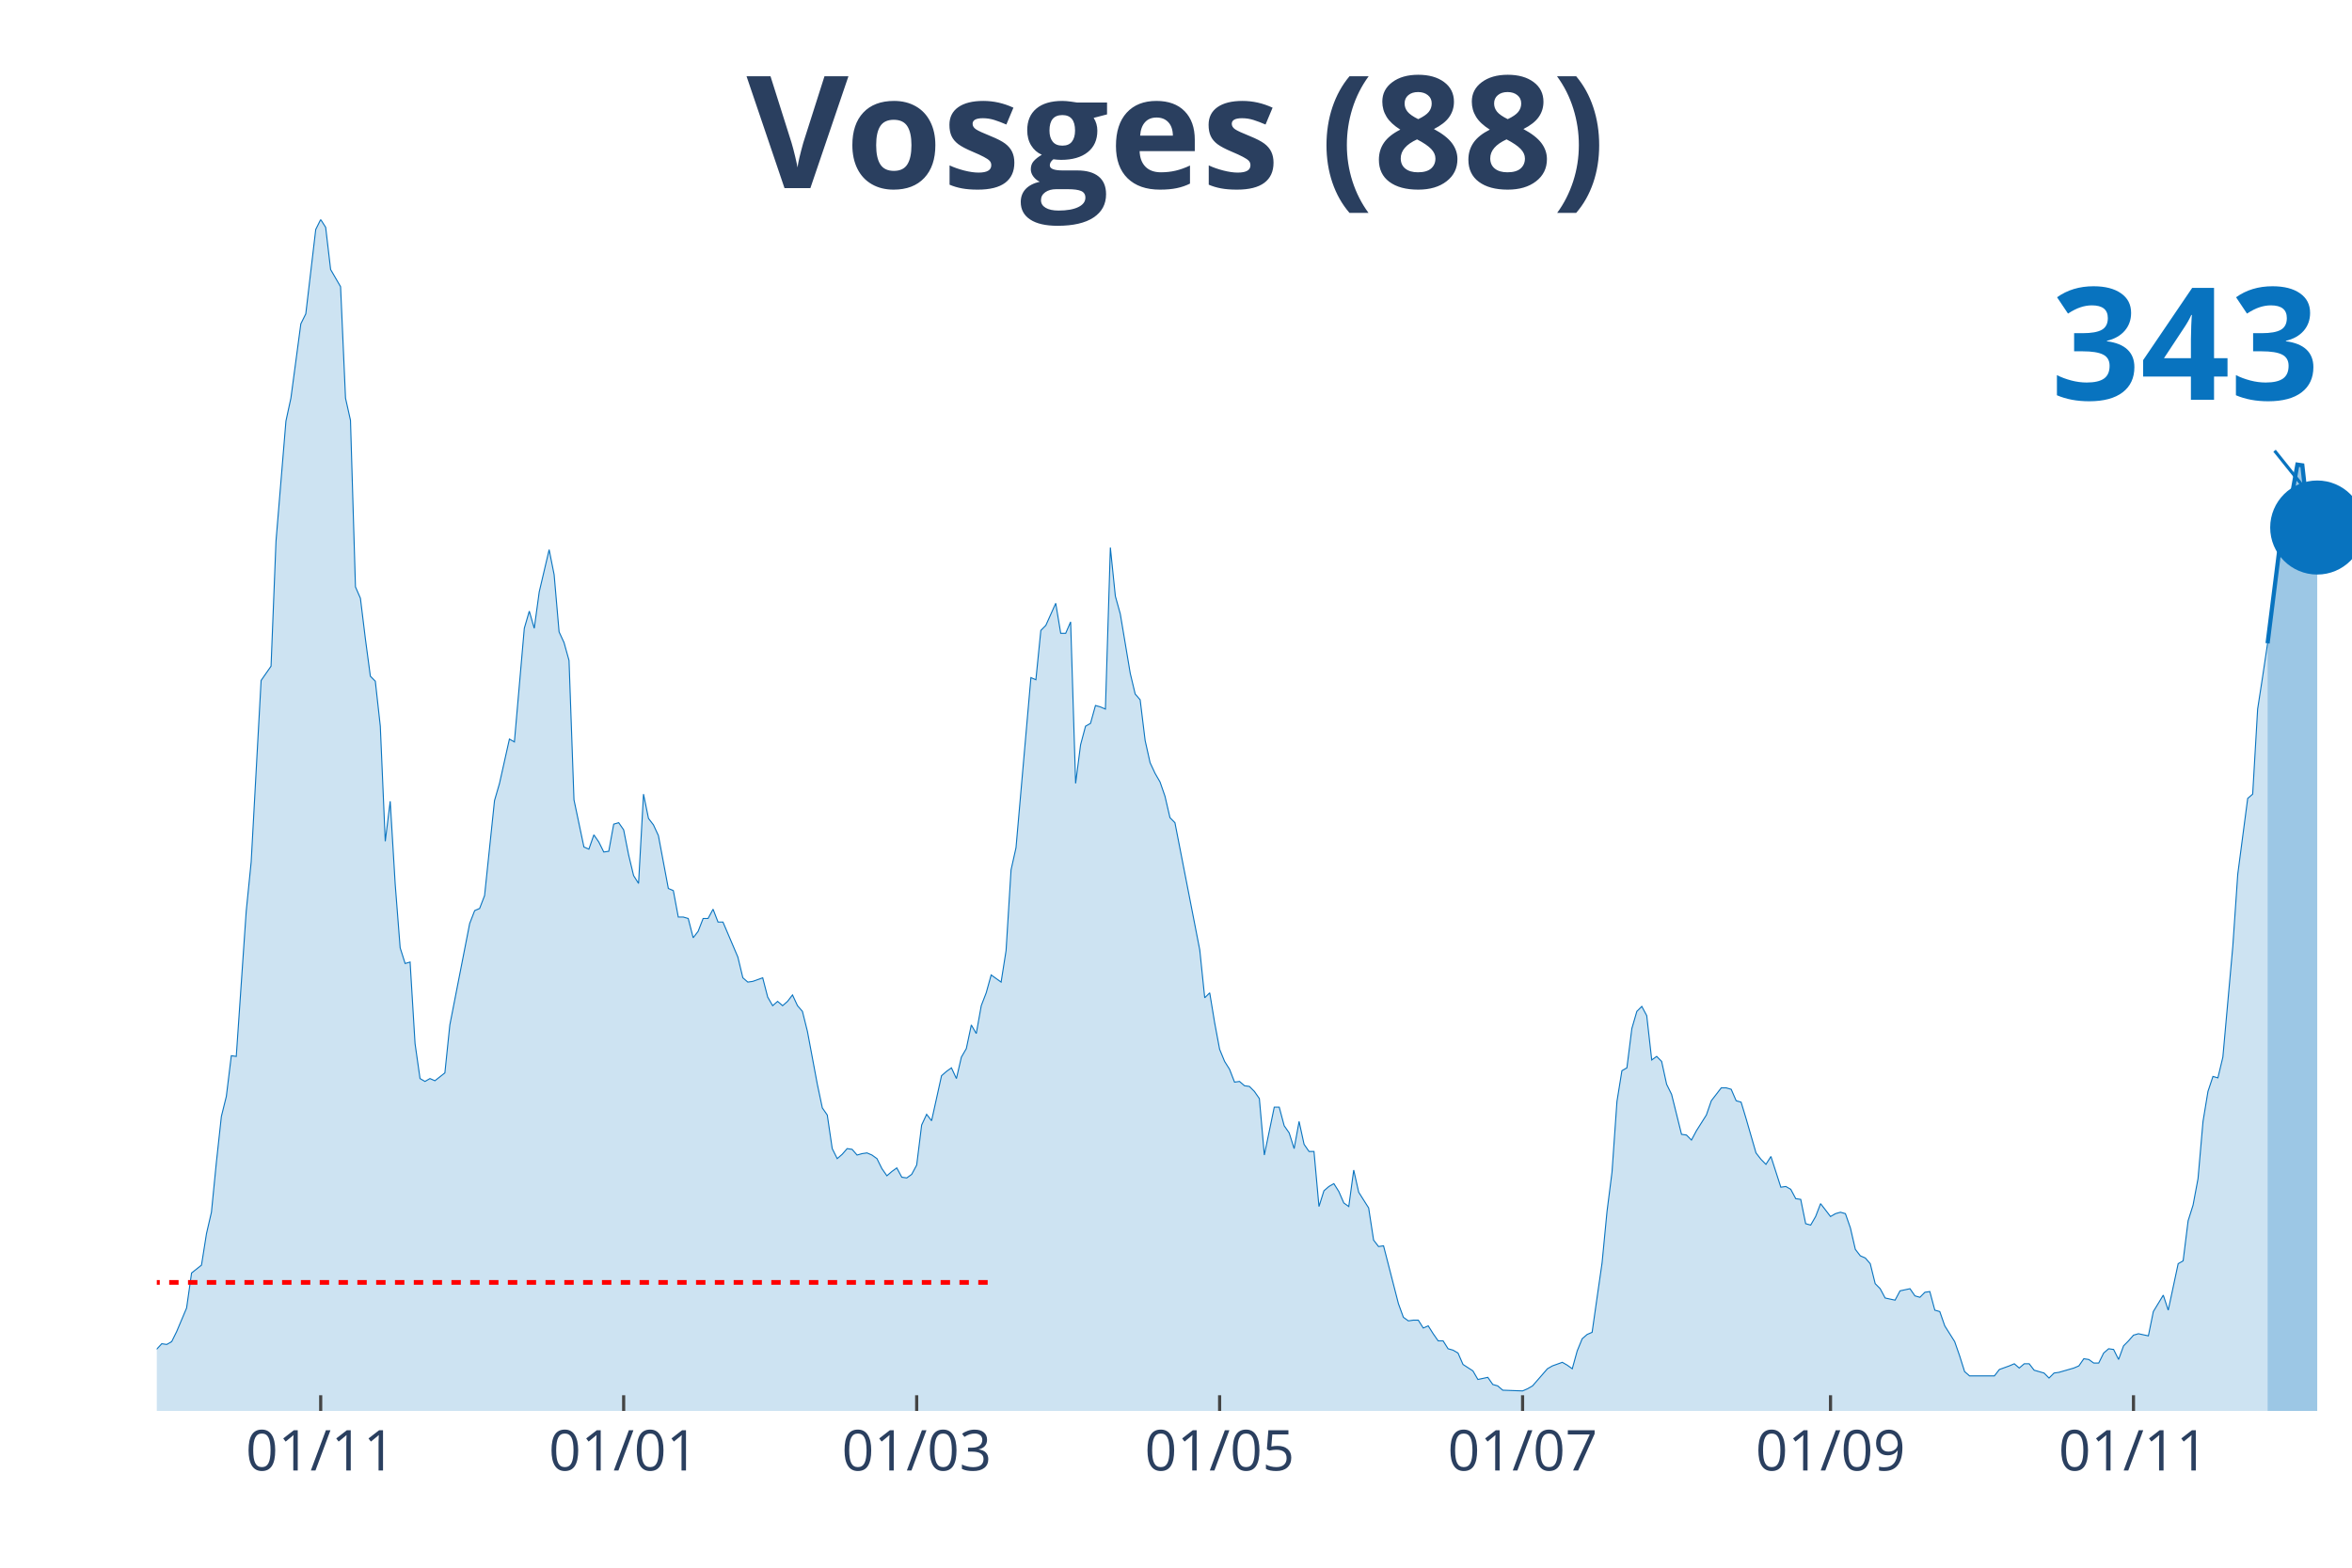
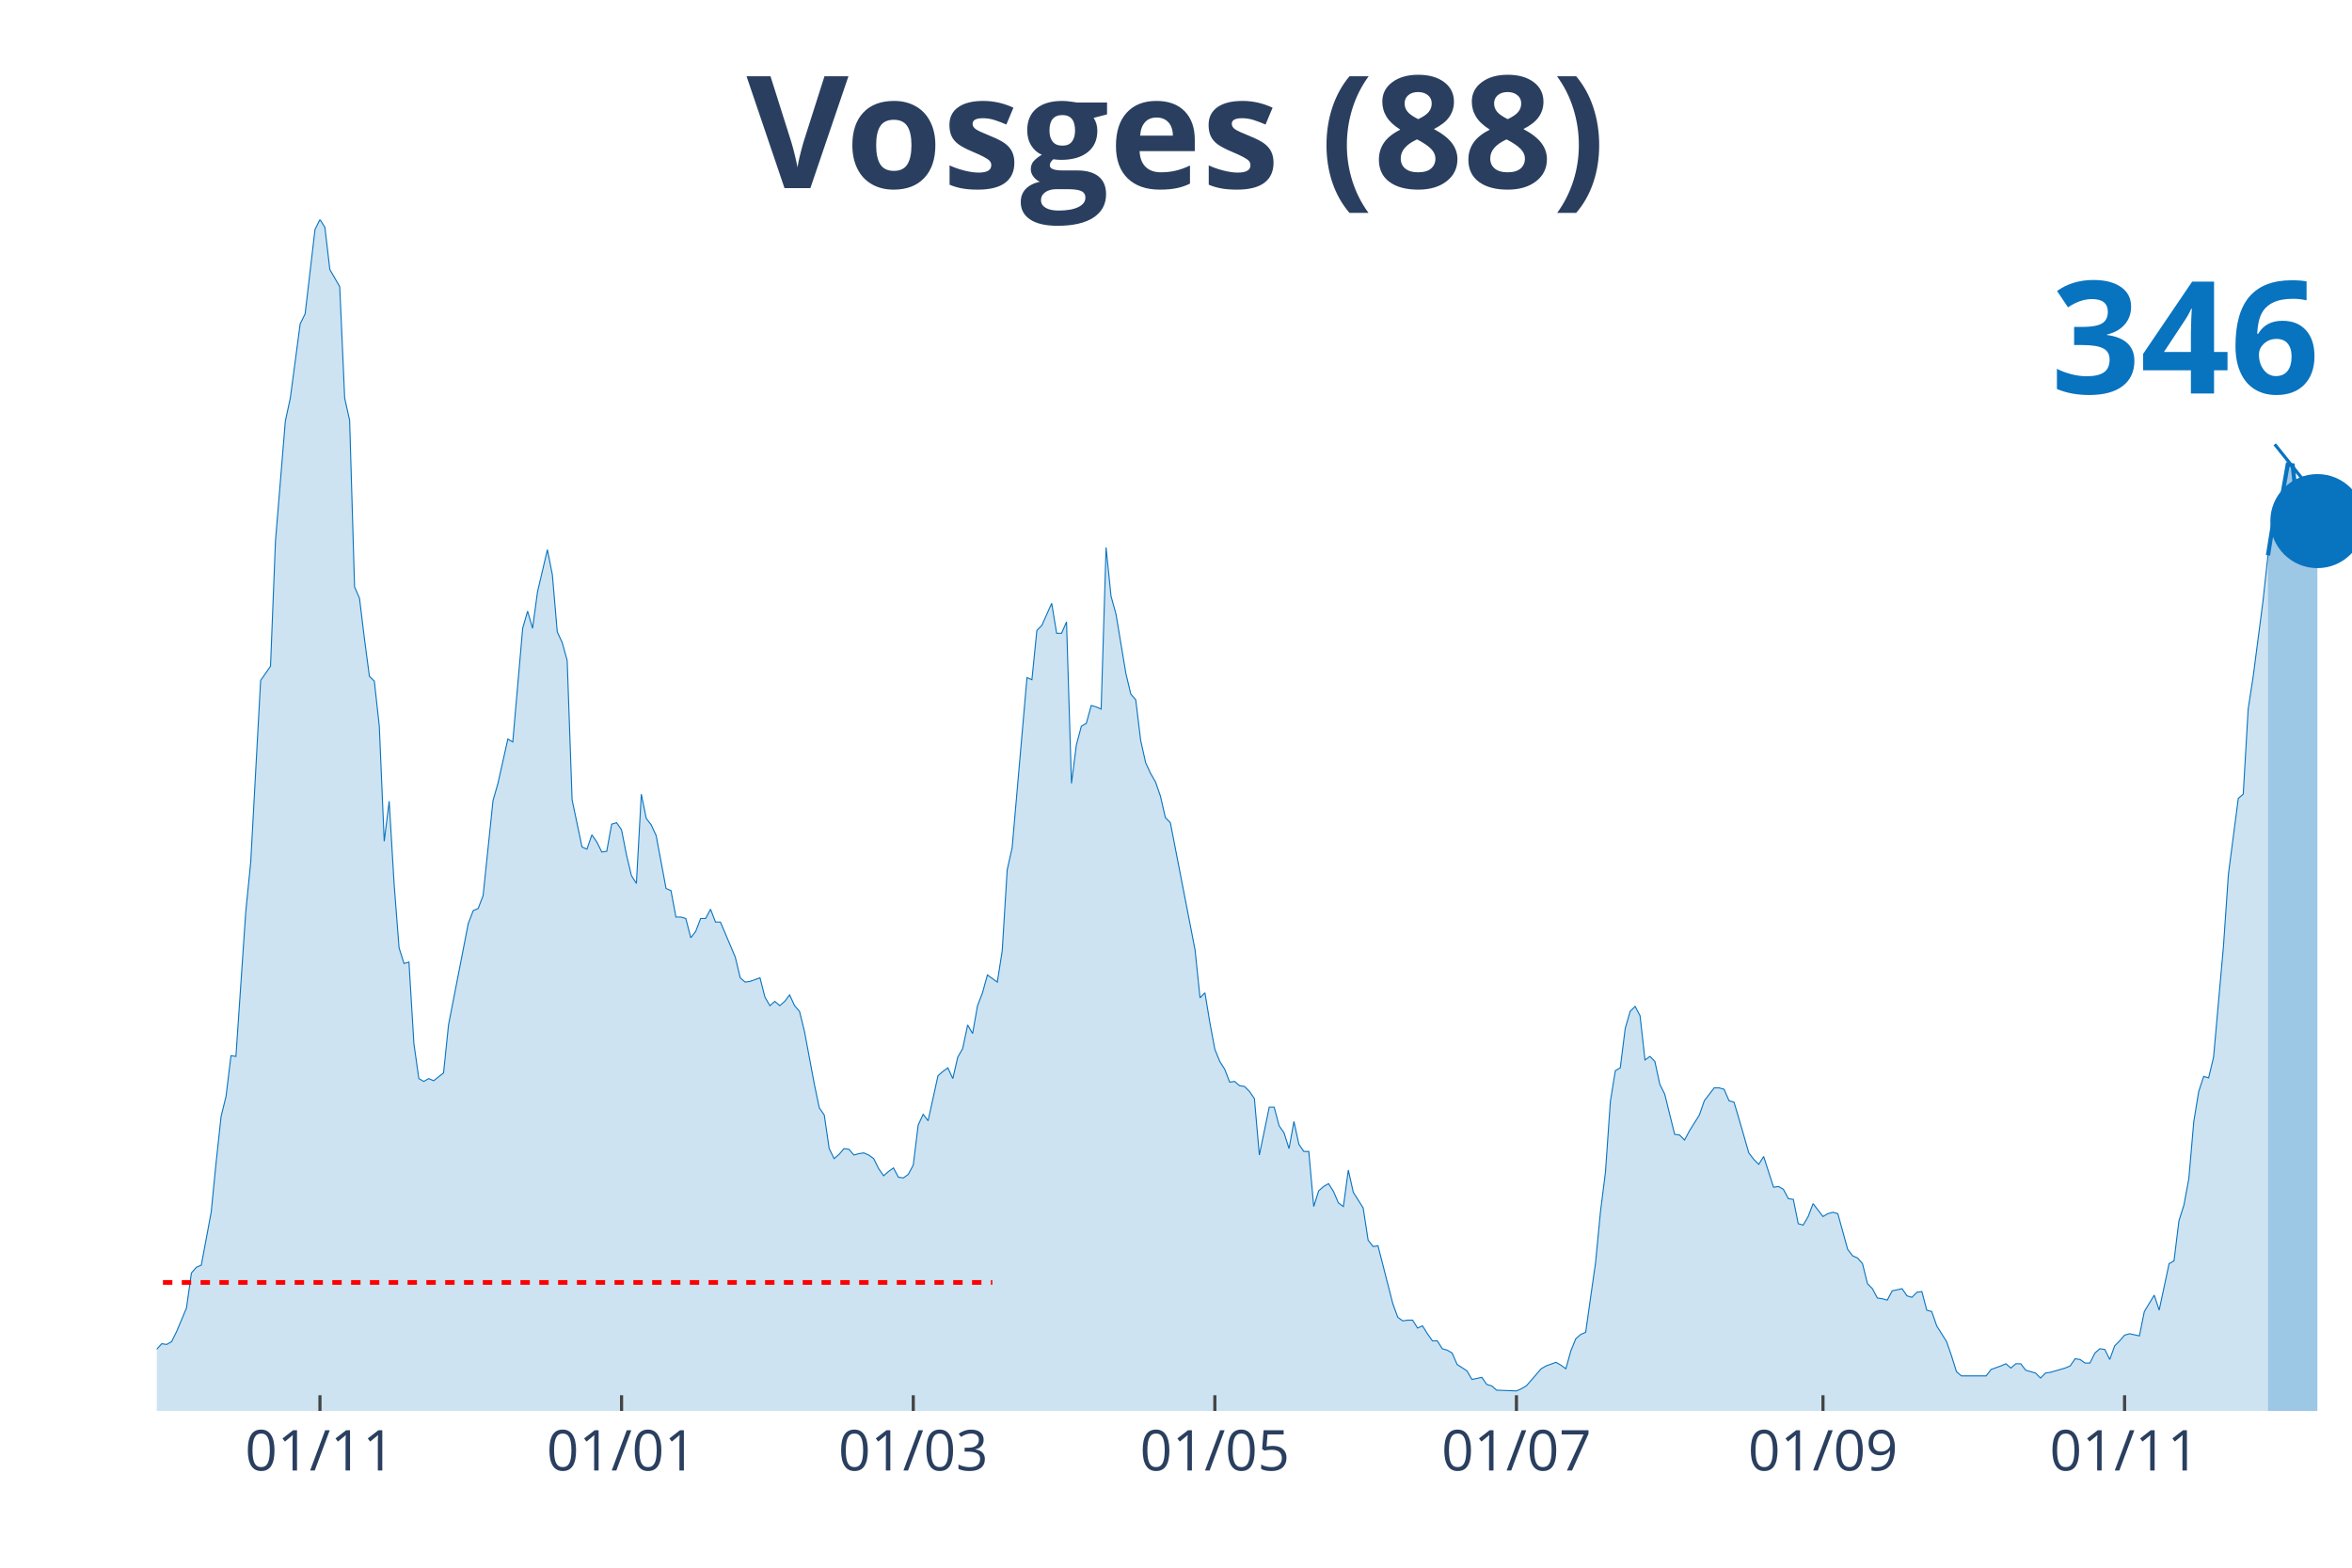
<svg xmlns="http://www.w3.org/2000/svg" class="main-svg" width="1125" height="750" style="" viewBox="0 0 750 500">
  <rect x="0" y="0" width="750" height="500" style="fill: rgb(0, 0, 0); fill-opacity: 0;" />
-   <defs id="defs-db917a">
+   <defs id="defs-76c6f5">
    <g class="clips">
-       <clipPath id="clipdb917axyplot" class="plotclip">
+       <clipPath id="clip76c6f5xyplot" class="plotclip">
        <rect width="700" height="380" />
      </clipPath>
-       <clipPath class="axesclip" id="clipdb917ax">
+       <clipPath class="axesclip" id="clip76c6f5x">
        <rect x="50" y="0" width="700" height="500" />
      </clipPath>
-       <clipPath class="axesclip" id="clipdb917ay">
+       <clipPath class="axesclip" id="clip76c6f5y">
        <rect x="0" y="70" width="750" height="380" />
      </clipPath>
-       <clipPath class="axesclip" id="clipdb917axy">
+       <clipPath class="axesclip" id="clip76c6f5xy">
        <rect x="50" y="70" width="700" height="380" />
      </clipPath>
    </g>
    <g class="gradients" />
  </defs>
  <g class="bglayer">
    <rect class="bg" x="50" y="70" width="700" height="380" style="fill: rgb(0, 0, 0); fill-opacity: 0; stroke-width: 0;" />
  </g>
  <g class="layer-below">
    <g class="imagelayer" />
    <g class="shapelayer" />
  </g>
  <g class="cartesianlayer">
    <g class="subplot xy">
      <g class="layer-subplot">
        <g class="shapelayer" />
        <g class="imagelayer" />
      </g>
      <g class="gridlayer">
        <g class="x">
-           <path class="xgrid crisp" transform="translate(102.26,0)" d="M0,70v380" style="stroke: rgb(255, 255, 255); stroke-opacity: 1; stroke-width: 1px;" />
-           <path class="xgrid crisp" transform="translate(198.87,0)" d="M0,70v380" style="stroke: rgb(255, 255, 255); stroke-opacity: 1; stroke-width: 1px;" />
-           <path class="xgrid crisp" transform="translate(292.31,0)" d="M0,70v380" style="stroke: rgb(255, 255, 255); stroke-opacity: 1; stroke-width: 1px;" />
-           <path class="xgrid crisp" transform="translate(388.91,0)" d="M0,70v380" style="stroke: rgb(255, 255, 255); stroke-opacity: 1; stroke-width: 1px;" />
-           <path class="xgrid crisp" transform="translate(485.52,0)" d="M0,70v380" style="stroke: rgb(255, 255, 255); stroke-opacity: 1; stroke-width: 1px;" />
-           <path class="xgrid crisp" transform="translate(583.71,0)" d="M0,70v380" style="stroke: rgb(255, 255, 255); stroke-opacity: 1; stroke-width: 1px;" />
-           <path class="xgrid crisp" transform="translate(680.32,0)" d="M0,70v380" style="stroke: rgb(255, 255, 255); stroke-opacity: 1; stroke-width: 1px;" />
+           <path class="xgrid crisp" transform="translate(102.03,0)" d="M0,70v380" style="stroke: rgb(255, 255, 255); stroke-opacity: 1; stroke-width: 1px;" />
+           <path class="xgrid crisp" transform="translate(198.2,0)" d="M0,70v380" style="stroke: rgb(255, 255, 255); stroke-opacity: 1; stroke-width: 1px;" />
+           <path class="xgrid crisp" transform="translate(291.22,0)" d="M0,70v380" style="stroke: rgb(255, 255, 255); stroke-opacity: 1; stroke-width: 1px;" />
+           <path class="xgrid crisp" transform="translate(387.39,0)" d="M0,70v380" style="stroke: rgb(255, 255, 255); stroke-opacity: 1; stroke-width: 1px;" />
+           <path class="xgrid crisp" transform="translate(483.56,0)" d="M0,70v380" style="stroke: rgb(255, 255, 255); stroke-opacity: 1; stroke-width: 1px;" />
+           <path class="xgrid crisp" transform="translate(581.31,0)" d="M0,70v380" style="stroke: rgb(255, 255, 255); stroke-opacity: 1; stroke-width: 1px;" />
+           <path class="xgrid crisp" transform="translate(677.48,0)" d="M0,70v380" style="stroke: rgb(255, 255, 255); stroke-opacity: 1; stroke-width: 1px;" />
        </g>
        <g class="y" />
      </g>
      <g class="zerolinelayer" />
      <path class="xlines-below" />
      <path class="ylines-below" />
      <g class="overlines-below" />
      <g class="xaxislayer-below" />
      <g class="yaxislayer-below" />
      <g class="overaxes-below" />
-       <g class="plot" transform="translate(50, 70)" clip-path="url('#clipdb917axyplot')">
+       <g class="plot" transform="translate(50, 70)" clip-path="url('#clip76c6f5xyplot')">
        <g class="scatterlayer mlayer">
-           <g class="trace scatter traceae5e8b" style="stroke-miterlimit: 2;">
+           <g class="trace scatter traceb7c769" style="stroke-miterlimit: 2;">
            <g class="fills">
              <g>
-                 <path class="js-fill" d="M673.08,380L-215.38,380L-215.38,373.85L-209.05,373.85L-207.47,373.85L-178.96,376.81L-177.38,376.12L-150.45,378.18L-148.87,377.26L-129.86,375.9L-128.28,372.93L-126.7,373.62L-125.11,370.65L-121.95,364.5L-120.36,362.9L-114.03,363.82L-112.44,369.29L-107.69,369.97L-106.11,371.57L-87.1,377.04L-85.52,377.04L-77.6,369.06L-76.02,369.29L-74.43,369.29L-72.85,371.34L-71.27,372.25L-69.68,371.34L-68.1,372.71L-66.52,371.11L-52.26,366.78L-50.68,364.04L-38.01,367.69L-36.43,367.01L-31.67,364.96L-30.09,364.96L-26.92,360.62L-25.34,360.85L-23.76,363.13L-22.17,363.59L-15.84,365.18L-14.25,364.27L-12.67,363.59L-11.09,364.04L-6.33,365.41L-4.75,364.27L-3.17,364.73L-1.58,361.99L1.58,358.57L3.17,358.8L4.75,357.89L6.33,354.7L9.5,347.17L11.09,336L14.25,333.5L15.84,323.47L17.42,316.63L19,300.67L20.59,286.08L22.17,279.7L23.76,266.71L25.34,266.93L28.51,220.66L30.09,204.93L33.26,147.03L34.84,144.75L36.43,142.47L38.01,102.58L41.18,64.28L42.76,56.99L45.93,33.28L47.51,30.09L50.68,3.19L52.26,0L53.85,2.51L55.43,15.96L58.6,21.43L60.18,56.99L61.76,64.06L63.35,117.17L64.93,120.82L66.52,133.81L68.1,145.66L69.68,147.26L71.27,161.62L72.85,198.32L74.43,185.55L76.02,212L77.6,232.29L79.19,237.3L80.77,236.84L82.35,262.83L83.94,274L85.52,274.91L87.1,274L88.69,274.69L91.86,272.18L93.44,256.9L99.77,224.54L101.36,220.43L102.94,219.75L104.52,215.64L107.69,185.33L109.28,179.86L112.44,165.72L114.03,166.63L117.19,130.39L118.78,124.92L120.36,130.39L121.95,118.76L125.11,105.31L126.7,113.29L128.28,131.53L129.86,134.95L131.45,140.65L133.03,185.1L136.2,200.14L137.78,200.83L139.37,196.27L140.95,198.55L142.53,201.74L144.12,201.51L145.7,192.85L147.29,192.39L148.87,194.67L150.45,202.65L152.04,209.26L153.62,211.77L155.2,183.28L156.79,191.03L158.37,193.08L159.95,196.5L163.12,213.37L164.71,214.05L166.29,222.48L167.87,222.48L169.46,222.94L171.04,229.09L172.62,227.04L174.21,222.94L175.79,222.94L177.38,219.98L178.96,224.08L180.54,224.08L185.29,235.25L186.88,241.86L188.46,243.23L190.05,243L193.21,241.86L194.8,248.01L196.38,250.75L197.96,249.38L199.55,250.75L201.13,249.38L202.71,247.33L204.3,250.75L205.88,252.57L207.47,258.96L210.63,275.82L212.22,283.35L213.8,285.63L215.38,296.34L216.97,299.53L218.55,298.16L220.14,296.34L221.72,296.57L223.3,298.39L224.89,297.94L226.47,297.71L228.05,298.39L229.64,299.53L231.22,302.72L232.81,305L234.39,303.64L235.97,302.5L237.56,305.46L239.14,305.69L240.72,304.55L242.31,301.58L243.89,288.82L245.48,285.4L247.06,287.45L250.23,273.09L251.81,271.72L253.39,270.58L254.98,274L256.56,267.16L258.14,264.43L259.73,256.9L261.31,259.64L262.9,250.75L264.48,246.65L266.06,240.95L267.65,242.09L269.23,243.23L270.81,233.2L272.4,207.44L273.98,200.37L278.73,146.12L280.32,146.8L281.9,131.07L283.48,129.48L286.65,122.41L288.24,131.99L289.82,131.99L291.4,128.34L292.99,179.86L294.57,167.55L296.15,161.62L297.74,160.71L299.32,155.01L300.9,155.46L302.49,156.15L304.07,104.63L305.66,120.13L307.24,125.83L310.41,144.75L311.99,151.36L313.57,153.19L315.16,166.18L316.74,173.25L318.33,176.66L319.91,179.4L321.49,183.96L323.08,190.8L324.66,192.39L332.58,232.97L334.16,248.24L335.75,246.65L337.33,256.22L338.91,264.66L340.5,268.53L342.08,271.04L343.67,275.14L345.25,274.91L346.83,276.28L348.42,276.51L350,278.1L351.58,280.38L353.17,298.39L356.33,283.12L357.92,283.12L359.5,289.05L361.09,291.33L362.67,296.34L364.25,287.68L365.84,294.97L367.42,297.25L369,297.25L370.59,314.81L372.17,309.79L373.76,308.42L375.34,307.51L376.92,310.02L378.51,313.67L380.09,314.81L381.67,303.18L383.26,310.25L386.43,315.26L388.01,325.52L389.59,327.57L391.18,327.34L395.93,345.81L397.51,350.14L399.1,351.28L400.68,351.05L402.26,351.05L403.85,353.56L405.43,352.87L407.01,355.38L408.6,357.66L410.18,357.66L411.76,360.17L413.35,360.62L414.93,361.54L416.52,365.18L419.68,367.23L421.27,369.97L424.43,369.29L426.02,371.57L427.6,372.02L429.19,373.39L435.52,373.62L437.1,372.93L438.69,372.02L440.27,370.2L443.44,366.55L445.02,365.64L448.19,364.5L449.77,365.41L451.36,366.55L452.94,360.85L454.52,356.98L456.11,355.61L457.69,354.93L459.28,343.76L460.86,332.81L462.44,316.4L464.03,303.86L465.61,281.3L467.19,271.49L468.78,270.58L470.36,258.04L471.95,252.57L473.53,250.98L475.11,253.94L476.7,268.07L478.28,266.93L479.86,268.53L481.45,275.82L483.03,279.02L484.62,285.4L486.2,291.78L487.78,292.01L489.37,293.61L490.95,290.64L494.12,285.63L495.7,281.07L498.87,276.96L500.45,276.96L502.04,277.42L503.62,281.07L505.2,281.52L506.79,286.77L509.95,297.71L511.54,299.76L513.12,301.36L514.71,298.85L517.87,308.65L519.46,308.42L521.04,309.33L522.62,312.3L524.21,312.53L525.79,320.28L527.38,320.73L528.96,318L530.54,313.89L532.13,315.94L533.71,318L535.29,317.08L536.88,316.63L538.46,317.08L540.05,321.64L541.63,328.48L543.21,330.53L544.8,331.22L546.38,333.04L547.96,339.42L549.55,341.02L551.13,343.98L554.3,344.67L555.88,341.7L559.05,341.02L560.63,343.3L562.22,343.76L563.8,342.16L565.38,341.93L566.97,347.86L568.55,348.31L570.14,352.87L573.3,357.89L574.89,362.45L576.47,367.46L578.05,368.83L585.97,368.83L587.56,366.78L590.72,365.64L592.31,364.96L593.89,366.32L595.48,364.96L597.06,364.96L598.64,367.01L601.81,367.92L603.39,369.51L604.98,367.92L606.56,367.69L611.31,366.32L612.9,365.64L614.48,363.36L616.06,363.59L617.65,364.73L619.23,364.73L620.81,361.54L622.4,360.17L623.98,360.4L625.57,363.59L627.15,359.26L628.73,357.66L630.32,355.84L631.9,355.38L635.07,356.06L636.65,348.31L639.82,343.07L641.4,347.86L644.57,333.04L646.15,332.13L647.74,319.36L649.32,314.35L650.9,305.91L652.49,287.68L654.07,278.1L655.66,273.32L657.24,273.77L658.82,267.16L661.99,231.83L663.57,208.81L666.74,184.64L668.33,183.28L669.91,156.15L671.49,145.89L673.08,135.18" style="fill: rgb(8, 115, 191); fill-opacity: 0.2; stroke-width: 0;" />
+                 <path class="js-fill" d="M673.2,380L-214.41,380L-214.41,373.85L-208.11,373.85L-206.53,373.85L-179.73,377.04L-178.15,376.81L-171.85,376.58L-170.27,377.04L-156.08,377.26L-154.5,378.18L-135.59,376.35L-134.01,375.9L-129.28,375.9L-127.7,372.93L-126.13,373.62L-124.55,370.65L-121.4,364.5L-119.82,362.9L-113.51,363.82L-111.94,369.29L-107.21,369.97L-105.63,371.57L-86.71,377.04L-85.14,377.04L-77.25,369.06L-75.68,369.29L-74.1,369.29L-72.52,371.34L-70.95,372.25L-69.37,371.34L-67.79,372.71L-66.22,371.11L-52.03,366.78L-50.45,364.04L-37.84,367.69L-36.26,367.01L-31.53,364.96L-29.95,364.96L-26.8,360.62L-25.23,360.85L-23.65,363.13L-22.07,363.59L-15.77,365.18L-14.19,364.27L-12.61,363.59L-11.04,364.04L-6.31,365.41L-4.73,364.27L-3.15,364.73L-1.58,361.99L1.58,358.57L3.15,358.8L4.73,357.89L6.31,354.7L9.46,347.17L11.04,336L12.61,334.18L14.19,333.5L17.34,316.63L18.92,300.67L20.5,286.08L22.07,279.7L23.65,266.71L25.23,266.93L28.38,220.66L29.95,204.93L33.11,147.03L34.68,144.75L36.26,142.47L37.84,102.58L40.99,64.28L42.57,56.99L45.72,33.28L47.3,30.09L50.45,3.19L52.03,0L53.6,2.51L55.18,15.96L58.33,21.43L59.91,56.99L61.49,64.06L63.06,117.17L64.64,120.82L66.22,133.81L67.79,145.66L69.37,147.26L70.95,161.62L72.52,198.32L74.1,185.55L75.68,212L77.25,232.29L78.83,237.3L80.41,236.84L81.98,262.83L83.56,274L85.14,274.91L86.71,274L88.29,274.69L91.44,272.18L93.02,256.9L99.32,224.54L100.9,220.43L102.48,219.75L104.05,215.64L107.21,185.33L108.78,179.86L111.94,165.72L113.51,166.63L116.67,130.39L118.24,124.92L119.82,130.39L121.4,118.76L124.55,105.31L126.13,113.29L127.7,131.53L129.28,134.95L130.86,140.65L132.43,185.1L135.59,200.14L137.16,200.83L138.74,196.27L140.32,198.55L141.89,201.74L143.47,201.51L145.05,192.85L146.62,192.39L148.2,194.67L149.77,202.65L151.35,209.26L152.93,211.77L154.5,183.28L156.08,191.03L157.66,193.08L159.23,196.5L162.39,213.37L163.96,214.05L165.54,222.48L167.12,222.48L168.69,222.94L170.27,229.09L171.85,227.04L173.42,222.94L175,222.94L176.58,219.98L178.15,224.08L179.73,224.08L184.46,235.25L186.04,241.86L187.61,243.23L189.19,243L192.34,241.86L193.92,248.01L195.5,250.75L197.07,249.38L198.65,250.75L200.23,249.38L201.8,247.33L203.38,250.75L204.95,252.57L206.53,258.96L209.68,275.82L211.26,283.35L212.84,285.63L214.41,296.34L215.99,299.53L217.57,298.16L219.14,296.34L220.72,296.57L222.3,298.39L223.87,297.94L225.45,297.71L227.03,298.39L228.6,299.53L230.18,302.72L231.76,305L233.33,303.64L234.91,302.5L236.49,305.46L238.06,305.69L239.64,304.55L241.22,301.58L242.79,288.82L244.37,285.4L245.95,287.45L249.1,273.09L250.68,271.72L252.25,270.58L253.83,274L255.41,267.16L256.98,264.43L258.56,256.9L260.14,259.64L261.71,250.75L263.29,246.65L264.86,240.95L266.44,242.09L268.02,243.23L269.59,233.2L271.17,207.44L272.75,200.37L277.48,146.12L279.05,146.8L280.63,131.07L282.21,129.48L285.36,122.41L286.94,131.99L288.51,131.99L290.09,128.34L291.67,179.86L293.24,167.55L294.82,161.62L296.4,160.71L297.97,155.01L299.55,155.46L301.13,156.15L302.7,104.63L304.28,120.13L305.86,125.83L309.01,144.75L310.59,151.36L312.16,153.19L313.74,166.18L315.32,173.25L316.89,176.66L318.47,179.4L320.05,183.96L321.62,190.8L323.2,192.39L331.08,232.97L332.66,248.24L334.23,246.65L335.81,256.22L337.39,264.66L338.96,268.53L340.54,271.04L342.12,275.14L343.69,274.91L345.27,276.28L346.85,276.51L348.42,278.1L350,280.38L351.58,298.39L354.73,283.12L356.31,283.12L357.88,289.05L359.46,291.33L361.04,296.34L362.61,287.68L364.19,294.97L365.77,297.25L367.34,297.25L368.92,314.81L370.5,309.79L372.07,308.42L373.65,307.51L375.23,310.02L376.8,313.67L378.38,314.81L379.95,303.18L381.53,310.25L384.68,315.26L386.26,325.52L387.84,327.57L389.41,327.34L394.14,345.81L395.72,350.14L397.3,351.28L398.87,351.05L400.45,351.05L402.03,353.56L403.6,352.87L405.18,355.38L406.76,357.66L408.33,357.66L409.91,360.17L411.49,360.62L413.06,361.54L414.64,365.18L417.79,367.23L419.37,369.97L422.52,369.29L424.1,371.57L425.68,372.02L427.25,373.39L433.56,373.62L435.14,372.93L436.71,372.02L438.29,370.2L441.44,366.55L443.02,365.64L446.17,364.5L447.75,365.41L449.32,366.55L450.9,360.85L452.48,356.98L454.05,355.61L455.63,354.93L457.21,343.76L458.78,332.81L460.36,316.4L461.94,303.86L463.51,281.3L465.09,271.49L466.67,270.58L468.24,258.04L469.82,252.57L471.4,250.98L472.97,253.94L474.55,268.07L476.13,266.93L477.7,268.53L479.28,275.82L480.86,279.02L482.43,285.4L484.01,291.78L485.59,292.01L487.16,293.61L488.74,290.64L491.89,285.63L493.47,281.07L496.62,276.96L498.2,276.96L499.77,277.42L501.35,281.07L502.93,281.52L504.5,286.77L507.66,297.71L509.23,299.76L510.81,301.36L512.39,298.85L515.54,308.65L517.12,308.42L518.69,309.33L520.27,312.3L521.85,312.53L523.42,320.28L525,320.73L526.58,318L528.15,313.89L529.73,315.94L531.31,318L532.88,317.08L534.46,316.63L536.04,317.08L539.19,328.48L540.77,330.53L542.34,331.22L543.92,333.04L545.5,339.42L547.07,341.02L548.65,343.98L550.23,344.21L551.8,344.67L553.38,341.7L556.53,341.02L558.11,343.3L559.68,343.76L561.26,342.16L562.84,341.93L564.41,347.86L565.99,348.31L567.57,352.87L570.72,357.89L572.3,362.45L573.87,367.46L575.45,368.83L583.33,368.83L584.91,366.78L588.06,365.64L589.64,364.96L591.22,366.32L592.79,364.96L594.37,364.96L595.95,367.01L599.1,367.92L600.68,369.51L602.25,367.92L603.83,367.69L608.56,366.32L610.14,365.64L611.71,363.36L613.29,363.59L614.86,364.73L616.44,364.73L618.02,361.54L619.59,360.17L621.17,360.4L622.75,363.59L624.32,359.26L625.9,357.66L627.48,355.84L629.05,355.38L632.21,356.06L633.78,348.31L636.94,343.07L638.51,347.86L641.67,333.04L643.24,332.13L644.82,319.36L646.4,314.35L647.97,305.91L649.55,287.68L651.13,278.1L652.7,273.32L654.28,273.77L655.86,267.16L659.01,231.83L660.59,208.81L663.74,184.64L665.32,183.28L666.89,156.15L668.47,145.89L671.62,121.73L673.2,107.14" style="fill: rgb(8, 115, 191); fill-opacity: 0.2; stroke-width: 0;" />
              </g>
            </g>
            <g class="errorbars" />
            <g class="lines">
-               <path class="js-line" d="M-215.38,373.85L-209.05,373.85L-207.47,373.85L-178.96,376.81L-177.38,376.12L-150.45,378.18L-148.87,377.26L-129.86,375.9L-128.28,372.93L-126.7,373.62L-125.11,370.65L-121.95,364.5L-120.36,362.9L-114.03,363.82L-112.44,369.29L-107.69,369.97L-106.11,371.57L-87.1,377.04L-85.52,377.04L-77.6,369.06L-76.02,369.29L-74.43,369.29L-72.85,371.34L-71.27,372.25L-69.68,371.34L-68.1,372.71L-66.52,371.11L-52.26,366.78L-50.68,364.04L-38.01,367.69L-36.43,367.01L-31.67,364.96L-30.09,364.96L-26.92,360.62L-25.34,360.85L-23.76,363.13L-22.17,363.59L-15.84,365.18L-14.25,364.27L-12.67,363.59L-11.09,364.04L-6.33,365.41L-4.75,364.27L-3.17,364.73L-1.58,361.99L1.58,358.57L3.17,358.8L4.75,357.89L6.33,354.7L9.5,347.17L11.09,336L14.25,333.5L15.84,323.47L17.42,316.63L19,300.67L20.59,286.08L22.17,279.7L23.76,266.71L25.34,266.93L28.51,220.66L30.09,204.93L33.26,147.03L34.84,144.75L36.43,142.47L38.01,102.58L41.18,64.28L42.76,56.99L45.93,33.28L47.51,30.09L50.68,3.19L52.26,0L53.85,2.51L55.43,15.96L58.6,21.43L60.18,56.99L61.76,64.06L63.35,117.17L64.93,120.82L66.52,133.81L68.1,145.66L69.68,147.26L71.27,161.62L72.85,198.32L74.43,185.55L76.02,212L77.6,232.29L79.19,237.3L80.77,236.84L82.35,262.83L83.94,274L85.52,274.91L87.1,274L88.69,274.69L91.86,272.18L93.44,256.9L99.77,224.54L101.36,220.43L102.94,219.75L104.52,215.64L107.69,185.33L109.28,179.86L112.44,165.72L114.03,166.63L117.19,130.39L118.78,124.92L120.36,130.39L121.95,118.76L125.11,105.31L126.7,113.29L128.28,131.53L129.86,134.95L131.45,140.65L133.03,185.1L136.2,200.14L137.78,200.83L139.37,196.27L140.95,198.55L142.53,201.74L144.12,201.51L145.7,192.85L147.29,192.39L148.87,194.67L150.45,202.65L152.04,209.26L153.62,211.77L155.2,183.28L156.79,191.03L158.37,193.08L159.95,196.5L163.12,213.37L164.71,214.05L166.29,222.48L167.87,222.48L169.46,222.94L171.04,229.09L172.62,227.04L174.21,222.94L175.79,222.94L177.38,219.98L178.96,224.08L180.54,224.08L185.29,235.25L186.88,241.86L188.46,243.23L190.05,243L193.21,241.86L194.8,248.01L196.38,250.75L197.96,249.38L199.55,250.75L201.13,249.38L202.71,247.33L204.3,250.75L205.88,252.57L207.47,258.96L210.63,275.82L212.22,283.35L213.8,285.63L215.38,296.34L216.97,299.53L218.55,298.16L220.14,296.34L221.72,296.57L223.3,298.39L224.89,297.94L226.47,297.71L228.05,298.39L229.64,299.53L231.22,302.72L232.81,305L234.39,303.64L235.97,302.5L237.56,305.46L239.14,305.69L240.72,304.55L242.31,301.58L243.89,288.82L245.48,285.4L247.06,287.45L250.23,273.09L251.81,271.72L253.39,270.58L254.98,274L256.56,267.16L258.14,264.43L259.73,256.9L261.31,259.64L262.9,250.75L264.48,246.65L266.06,240.95L267.65,242.09L269.23,243.23L270.81,233.2L272.4,207.44L273.98,200.37L278.73,146.12L280.32,146.8L281.9,131.07L283.48,129.48L286.65,122.41L288.24,131.99L289.82,131.99L291.4,128.34L292.99,179.86L294.57,167.55L296.15,161.62L297.74,160.71L299.32,155.01L300.9,155.46L302.49,156.15L304.07,104.63L305.66,120.13L307.24,125.83L310.41,144.75L311.99,151.36L313.57,153.19L315.16,166.18L316.74,173.25L318.33,176.66L319.91,179.4L321.49,183.96L323.08,190.8L324.66,192.39L332.58,232.97L334.16,248.24L335.75,246.65L337.33,256.22L338.91,264.66L340.5,268.53L342.08,271.04L343.67,275.14L345.25,274.91L346.83,276.28L348.42,276.51L350,278.1L351.58,280.38L353.17,298.39L356.33,283.12L357.92,283.12L359.5,289.05L361.09,291.33L362.67,296.34L364.25,287.68L365.84,294.97L367.42,297.25L369,297.25L370.59,314.81L372.17,309.79L373.76,308.42L375.34,307.51L376.92,310.02L378.51,313.67L380.09,314.81L381.67,303.18L383.26,310.25L386.43,315.26L388.01,325.52L389.59,327.57L391.18,327.34L395.93,345.81L397.51,350.14L399.1,351.28L400.68,351.05L402.26,351.05L403.85,353.56L405.43,352.87L407.01,355.38L408.6,357.66L410.18,357.66L411.76,360.17L413.35,360.62L414.93,361.54L416.52,365.18L419.68,367.23L421.27,369.97L424.43,369.29L426.02,371.57L427.6,372.02L429.19,373.39L435.52,373.62L437.1,372.93L438.69,372.02L440.27,370.2L443.44,366.55L445.02,365.64L448.19,364.5L449.77,365.41L451.36,366.55L452.94,360.85L454.52,356.98L456.11,355.61L457.69,354.93L459.28,343.76L460.86,332.81L462.44,316.4L464.03,303.86L465.61,281.3L467.19,271.49L468.78,270.58L470.36,258.04L471.95,252.57L473.53,250.98L475.11,253.94L476.7,268.07L478.28,266.93L479.86,268.53L481.45,275.82L483.03,279.02L484.62,285.4L486.2,291.78L487.78,292.01L489.37,293.61L490.95,290.64L494.12,285.63L495.7,281.07L498.87,276.96L500.45,276.96L502.04,277.42L503.62,281.07L505.2,281.52L506.79,286.77L509.95,297.71L511.54,299.76L513.12,301.36L514.71,298.85L517.87,308.65L519.46,308.42L521.04,309.33L522.62,312.3L524.21,312.53L525.79,320.28L527.38,320.73L528.96,318L530.54,313.89L532.13,315.94L533.71,318L535.29,317.08L536.88,316.63L538.46,317.08L540.05,321.64L541.63,328.48L543.21,330.53L544.8,331.22L546.38,333.04L547.96,339.42L549.55,341.02L551.13,343.98L554.3,344.67L555.88,341.7L559.05,341.02L560.63,343.3L562.22,343.76L563.8,342.16L565.38,341.93L566.97,347.86L568.55,348.31L570.14,352.87L573.3,357.89L574.89,362.45L576.47,367.46L578.05,368.83L585.97,368.83L587.56,366.78L590.72,365.64L592.31,364.96L593.89,366.32L595.48,364.96L597.06,364.96L598.64,367.01L601.81,367.92L603.39,369.51L604.98,367.92L606.56,367.69L611.31,366.32L612.9,365.64L614.48,363.36L616.06,363.59L617.65,364.73L619.23,364.73L620.81,361.54L622.4,360.17L623.98,360.4L625.57,363.59L627.15,359.26L628.73,357.66L630.32,355.84L631.9,355.38L635.07,356.06L636.65,348.31L639.82,343.07L641.4,347.86L644.57,333.04L646.15,332.13L647.74,319.36L649.32,314.35L650.9,305.91L652.49,287.68L654.07,278.1L655.66,273.32L657.24,273.77L658.82,267.16L661.99,231.83L663.57,208.81L666.74,184.64L668.33,183.28L669.91,156.15L671.49,145.89L673.08,135.18" style="vector-effect: non-scaling-stroke; fill: none; stroke: rgb(8, 115, 191); stroke-opacity: 1; stroke-width: 0.5px; opacity: 1;" />
+               <path class="js-line" d="M-214.41,373.85L-208.11,373.85L-206.53,373.85L-179.73,377.04L-178.15,376.81L-171.85,376.58L-170.27,377.04L-156.08,377.26L-154.5,378.18L-135.59,376.35L-134.01,375.9L-129.28,375.9L-127.7,372.93L-126.13,373.62L-124.55,370.65L-121.4,364.5L-119.82,362.9L-113.51,363.82L-111.94,369.29L-107.21,369.97L-105.63,371.57L-86.71,377.04L-85.14,377.04L-77.25,369.06L-75.68,369.29L-74.1,369.29L-72.52,371.34L-70.95,372.25L-69.37,371.34L-67.79,372.71L-66.22,371.11L-52.03,366.78L-50.45,364.04L-37.84,367.69L-36.26,367.01L-31.53,364.96L-29.95,364.96L-26.8,360.62L-25.23,360.85L-23.65,363.13L-22.07,363.59L-15.77,365.18L-14.19,364.27L-12.61,363.59L-11.04,364.04L-6.31,365.41L-4.73,364.27L-3.15,364.73L-1.58,361.99L1.58,358.57L3.15,358.8L4.73,357.89L6.31,354.7L9.46,347.17L11.04,336L12.61,334.18L14.19,333.5L17.34,316.63L18.92,300.67L20.5,286.08L22.07,279.7L23.65,266.71L25.23,266.93L28.38,220.66L29.95,204.93L33.11,147.03L34.68,144.75L36.26,142.47L37.84,102.58L40.99,64.28L42.57,56.99L45.72,33.28L47.3,30.09L50.45,3.19L52.03,0L53.6,2.51L55.18,15.96L58.33,21.43L59.91,56.99L61.49,64.06L63.06,117.17L64.64,120.82L66.22,133.81L67.79,145.66L69.37,147.26L70.95,161.62L72.52,198.32L74.1,185.55L75.68,212L77.25,232.29L78.83,237.3L80.41,236.84L81.98,262.83L83.56,274L85.14,274.91L86.71,274L88.29,274.69L91.44,272.18L93.02,256.9L99.32,224.54L100.9,220.43L102.48,219.75L104.05,215.64L107.21,185.33L108.78,179.86L111.94,165.72L113.51,166.63L116.67,130.39L118.24,124.92L119.82,130.39L121.4,118.76L124.55,105.31L126.13,113.29L127.7,131.53L129.28,134.95L130.86,140.65L132.43,185.1L135.59,200.14L137.16,200.83L138.74,196.27L140.32,198.55L141.89,201.74L143.47,201.51L145.05,192.85L146.62,192.39L148.2,194.67L149.77,202.65L151.35,209.26L152.93,211.77L154.5,183.28L156.08,191.03L157.66,193.08L159.23,196.5L162.39,213.37L163.96,214.05L165.54,222.48L167.12,222.48L168.69,222.94L170.27,229.09L171.85,227.04L173.42,222.94L175,222.94L176.58,219.98L178.15,224.08L179.73,224.08L184.46,235.25L186.04,241.86L187.61,243.23L189.19,243L192.34,241.86L193.92,248.01L195.5,250.75L197.07,249.38L198.65,250.75L200.23,249.38L201.8,247.33L203.38,250.75L204.95,252.57L206.53,258.96L209.68,275.82L211.26,283.35L212.84,285.63L214.41,296.34L215.99,299.53L217.57,298.16L219.14,296.34L220.72,296.57L222.3,298.39L223.87,297.94L225.45,297.71L227.03,298.39L228.6,299.53L230.18,302.72L231.76,305L233.33,303.64L234.91,302.5L236.49,305.46L238.06,305.69L239.64,304.55L241.22,301.58L242.79,288.82L244.37,285.4L245.95,287.45L249.1,273.09L250.68,271.72L252.25,270.58L253.83,274L255.41,267.16L256.98,264.43L258.56,256.9L260.14,259.64L261.71,250.75L263.29,246.65L264.86,240.95L266.44,242.09L268.02,243.23L269.59,233.2L271.17,207.44L272.75,200.37L277.48,146.12L279.05,146.8L280.63,131.07L282.21,129.48L285.36,122.41L286.94,131.99L288.51,131.99L290.09,128.34L291.67,179.86L293.24,167.55L294.82,161.62L296.4,160.71L297.97,155.01L299.55,155.46L301.13,156.15L302.7,104.63L304.28,120.13L305.86,125.83L309.01,144.75L310.59,151.36L312.16,153.19L313.74,166.18L315.32,173.25L316.89,176.66L318.47,179.4L320.05,183.96L321.62,190.8L323.2,192.39L331.08,232.97L332.66,248.24L334.23,246.65L335.81,256.22L337.39,264.66L338.96,268.53L340.54,271.04L342.12,275.14L343.69,274.91L345.27,276.28L346.85,276.51L348.42,278.1L350,280.38L351.58,298.39L354.73,283.12L356.31,283.12L357.88,289.05L359.46,291.33L361.04,296.34L362.61,287.68L364.19,294.97L365.77,297.25L367.34,297.25L368.92,314.81L370.5,309.79L372.07,308.42L373.65,307.51L375.23,310.02L376.8,313.67L378.38,314.81L379.95,303.18L381.53,310.25L384.68,315.26L386.26,325.52L387.84,327.57L389.41,327.34L394.14,345.81L395.72,350.14L397.3,351.28L398.87,351.05L400.45,351.05L402.03,353.56L403.6,352.87L405.18,355.38L406.76,357.66L408.33,357.66L409.91,360.17L411.49,360.62L413.06,361.54L414.64,365.18L417.79,367.23L419.37,369.97L422.52,369.29L424.1,371.57L425.68,372.02L427.25,373.39L433.56,373.62L435.14,372.93L436.71,372.02L438.29,370.2L441.44,366.55L443.02,365.64L446.17,364.5L447.75,365.41L449.32,366.55L450.9,360.85L452.48,356.98L454.05,355.61L455.63,354.93L457.21,343.76L458.78,332.81L460.36,316.4L461.94,303.86L463.51,281.3L465.09,271.49L466.67,270.58L468.24,258.04L469.82,252.57L471.4,250.98L472.97,253.94L474.55,268.07L476.13,266.93L477.7,268.53L479.28,275.82L480.86,279.02L482.43,285.4L484.01,291.78L485.59,292.01L487.16,293.61L488.74,290.64L491.89,285.63L493.47,281.07L496.62,276.96L498.2,276.96L499.77,277.42L501.35,281.07L502.93,281.52L504.5,286.77L507.66,297.71L509.23,299.76L510.81,301.36L512.39,298.85L515.54,308.65L517.12,308.42L518.69,309.33L520.27,312.3L521.85,312.53L523.42,320.28L525,320.73L526.58,318L528.15,313.89L529.73,315.94L531.31,318L532.88,317.08L534.46,316.63L536.04,317.08L539.19,328.48L540.77,330.53L542.34,331.22L543.92,333.04L545.5,339.42L547.07,341.02L548.65,343.98L550.23,344.21L551.8,344.67L553.38,341.7L556.53,341.02L558.11,343.3L559.68,343.76L561.26,342.16L562.84,341.93L564.41,347.86L565.99,348.31L567.57,352.87L570.72,357.89L572.3,362.45L573.87,367.46L575.45,368.83L583.33,368.83L584.91,366.78L588.06,365.64L589.64,364.96L591.22,366.32L592.79,364.96L594.37,364.96L595.95,367.01L599.1,367.92L600.68,369.51L602.25,367.92L603.83,367.69L608.56,366.32L610.14,365.64L611.71,363.36L613.29,363.59L614.86,364.73L616.44,364.73L618.02,361.54L619.59,360.17L621.17,360.4L622.75,363.59L624.32,359.26L625.9,357.66L627.48,355.84L629.05,355.38L632.21,356.06L633.78,348.31L636.94,343.07L638.51,347.86L641.67,333.04L643.24,332.13L644.82,319.36L646.4,314.35L647.97,305.91L649.55,287.68L651.13,278.1L652.7,273.32L654.28,273.77L655.86,267.16L659.01,231.83L660.59,208.81L663.74,184.64L665.32,183.28L666.89,156.15L668.47,145.89L671.62,121.73L673.2,107.14" style="vector-effect: non-scaling-stroke; fill: none; stroke: rgb(8, 115, 191); stroke-opacity: 1; stroke-width: 0.5px; opacity: 1;" />
            </g>
            <g class="points" />
            <g class="text" />
          </g>
-           <g class="trace scatter trace71d21a" style="stroke-miterlimit: 2;">
+           <g class="trace scatter traced76050" style="stroke-miterlimit: 2;">
            <g class="fills">
              <g>
-                 <path class="js-fill" d="M688.91,380L673.08,380L673.08,135.18L677.83,97.34L679.41,95.97L682.58,78.19L684.16,78.42L685.75,92.55L687.33,91.64L688.91,98.25" style="fill: rgb(8, 115, 191); fill-opacity: 0.4; stroke-width: 0;" />
+                 <path class="js-fill" d="M688.96,380L673.2,380L673.2,107.14L674.77,97.34L676.35,95.97L679.5,78.19L681.08,78.42L682.66,92.55L684.23,90.5L685.81,95.74L687.39,93.69L688.96,96.2" style="fill: rgb(8, 115, 191); fill-opacity: 0.4; stroke-width: 0;" />
              </g>
            </g>
            <g class="errorbars" />
            <g class="lines">
-               <path class="js-line" d="M673.08,135.18L677.83,97.34L679.41,95.97L682.58,78.19L684.16,78.42L685.75,92.55L687.33,91.64L688.91,98.25" style="vector-effect: non-scaling-stroke; fill: none; stroke: rgb(8, 115, 191); stroke-opacity: 1; stroke-width: 2px; opacity: 1;" />
+               <path class="js-line" d="M673.2,107.14L674.77,97.34L676.35,95.97L679.5,78.19L681.08,78.42L682.66,92.55L684.23,90.5L685.81,95.74L687.39,93.69L688.96,96.2" style="vector-effect: non-scaling-stroke; fill: none; stroke: rgb(8, 115, 191); stroke-opacity: 1; stroke-width: 2px; opacity: 1;" />
            </g>
            <g class="points" />
            <g class="text" />
          </g>
-           <g class="trace scatter trace9ba812" style="stroke-miterlimit: 2; opacity: 1;">
+           <g class="trace scatter trace27f261" style="stroke-miterlimit: 2; opacity: 1;">
            <g class="fills" />
            <g class="errorbars" />
            <g class="lines" />
            <g class="points">
-               <path class="point" transform="translate(688.91,98.25)" d="M15,0A15,15 0 1,1 0,-15A15,15 0 0,1 15,0Z" style="opacity: 1; stroke-width: 0px; fill: rgb(8, 115, 191); fill-opacity: 1;" />
+               <path class="point" transform="translate(688.96,96.2)" d="M15,0A15,15 0 1,1 0,-15A15,15 0 0,1 15,0Z" style="opacity: 1; stroke-width: 0px; fill: rgb(8, 115, 191); fill-opacity: 1;" />
            </g>
            <g class="text" />
          </g>
        </g>
      </g>
      <g class="overplot" />
      <path class="xlines-above crisp" style="fill: none; stroke-width: 1px; stroke: rgb(0, 0, 0); stroke-opacity: 0;" d="" />
      <path class="ylines-above crisp" style="fill: none;" d="M0,0" />
      <g class="overlines-above" />
      <g class="xaxislayer-above">
-         <path class="xtick ticks crisp" d="M0,450v-5" transform="translate(102.26,0)" style="stroke: rgb(68, 68, 68); stroke-opacity: 1; stroke-width: 1px;" />
-         <path class="xtick ticks crisp" d="M0,450v-5" transform="translate(198.87,0)" style="stroke: rgb(68, 68, 68); stroke-opacity: 1; stroke-width: 1px;" />
-         <path class="xtick ticks crisp" d="M0,450v-5" transform="translate(292.31,0)" style="stroke: rgb(68, 68, 68); stroke-opacity: 1; stroke-width: 1px;" />
-         <path class="xtick ticks crisp" d="M0,450v-5" transform="translate(388.91,0)" style="stroke: rgb(68, 68, 68); stroke-opacity: 1; stroke-width: 1px;" />
-         <path class="xtick ticks crisp" d="M0,450v-5" transform="translate(485.52,0)" style="stroke: rgb(68, 68, 68); stroke-opacity: 1; stroke-width: 1px;" />
-         <path class="xtick ticks crisp" d="M0,450v-5" transform="translate(583.71,0)" style="stroke: rgb(68, 68, 68); stroke-opacity: 1; stroke-width: 1px;" />
-         <path class="xtick ticks crisp" d="M0,450v-5" transform="translate(680.32,0)" style="stroke: rgb(68, 68, 68); stroke-opacity: 1; stroke-width: 1px;" />
+         <path class="xtick ticks crisp" d="M0,450v-5" transform="translate(102.03,0)" style="stroke: rgb(68, 68, 68); stroke-opacity: 1; stroke-width: 1px;" />
+         <path class="xtick ticks crisp" d="M0,450v-5" transform="translate(198.2,0)" style="stroke: rgb(68, 68, 68); stroke-opacity: 1; stroke-width: 1px;" />
+         <path class="xtick ticks crisp" d="M0,450v-5" transform="translate(291.22,0)" style="stroke: rgb(68, 68, 68); stroke-opacity: 1; stroke-width: 1px;" />
+         <path class="xtick ticks crisp" d="M0,450v-5" transform="translate(387.39,0)" style="stroke: rgb(68, 68, 68); stroke-opacity: 1; stroke-width: 1px;" />
+         <path class="xtick ticks crisp" d="M0,450v-5" transform="translate(483.56,0)" style="stroke: rgb(68, 68, 68); stroke-opacity: 1; stroke-width: 1px;" />
+         <path class="xtick ticks crisp" d="M0,450v-5" transform="translate(581.31,0)" style="stroke: rgb(68, 68, 68); stroke-opacity: 1; stroke-width: 1px;" />
+         <path class="xtick ticks crisp" d="M0,450v-5" transform="translate(677.48,0)" style="stroke: rgb(68, 68, 68); stroke-opacity: 1; stroke-width: 1px;" />
        <g class="xtick">
-           <text text-anchor="middle" x="0" y="469" transform="translate(102.26,0)" style="font-family: 'Open Sans', verdana, arial, sans-serif; font-size: 18px; fill: rgb(42, 63, 95); fill-opacity: 1; white-space: pre;">01/11</text>
+           <text text-anchor="middle" x="0" y="469" transform="translate(102.03,0)" style="font-family: 'Open Sans', verdana, arial, sans-serif; font-size: 18px; fill: rgb(42, 63, 95); fill-opacity: 1; white-space: pre;">01/11</text>
        </g>
        <g class="xtick">
-           <text text-anchor="middle" x="0" y="469" transform="translate(198.87,0)" style="font-family: 'Open Sans', verdana, arial, sans-serif; font-size: 18px; fill: rgb(42, 63, 95); fill-opacity: 1; white-space: pre;">01/01</text>
+           <text text-anchor="middle" x="0" y="469" transform="translate(198.2,0)" style="font-family: 'Open Sans', verdana, arial, sans-serif; font-size: 18px; fill: rgb(42, 63, 95); fill-opacity: 1; white-space: pre;">01/01</text>
        </g>
        <g class="xtick">
-           <text text-anchor="middle" x="0" y="469" transform="translate(292.31,0)" style="font-family: 'Open Sans', verdana, arial, sans-serif; font-size: 18px; fill: rgb(42, 63, 95); fill-opacity: 1; white-space: pre;">01/03</text>
+           <text text-anchor="middle" x="0" y="469" transform="translate(291.22,0)" style="font-family: 'Open Sans', verdana, arial, sans-serif; font-size: 18px; fill: rgb(42, 63, 95); fill-opacity: 1; white-space: pre;">01/03</text>
        </g>
        <g class="xtick">
-           <text text-anchor="middle" x="0" y="469" transform="translate(388.91,0)" style="font-family: 'Open Sans', verdana, arial, sans-serif; font-size: 18px; fill: rgb(42, 63, 95); fill-opacity: 1; white-space: pre;">01/05</text>
+           <text text-anchor="middle" x="0" y="469" transform="translate(387.39,0)" style="font-family: 'Open Sans', verdana, arial, sans-serif; font-size: 18px; fill: rgb(42, 63, 95); fill-opacity: 1; white-space: pre;">01/05</text>
        </g>
        <g class="xtick">
-           <text text-anchor="middle" x="0" y="469" transform="translate(485.52,0)" style="font-family: 'Open Sans', verdana, arial, sans-serif; font-size: 18px; fill: rgb(42, 63, 95); fill-opacity: 1; white-space: pre;">01/07</text>
+           <text text-anchor="middle" x="0" y="469" transform="translate(483.56,0)" style="font-family: 'Open Sans', verdana, arial, sans-serif; font-size: 18px; fill: rgb(42, 63, 95); fill-opacity: 1; white-space: pre;">01/07</text>
        </g>
        <g class="xtick">
-           <text text-anchor="middle" x="0" y="469" transform="translate(583.71,0)" style="font-family: 'Open Sans', verdana, arial, sans-serif; font-size: 18px; fill: rgb(42, 63, 95); fill-opacity: 1; white-space: pre;">01/09</text>
+           <text text-anchor="middle" x="0" y="469" transform="translate(581.31,0)" style="font-family: 'Open Sans', verdana, arial, sans-serif; font-size: 18px; fill: rgb(42, 63, 95); fill-opacity: 1; white-space: pre;">01/09</text>
        </g>
        <g class="xtick">
-           <text text-anchor="middle" x="0" y="469" transform="translate(680.32,0)" style="font-family: 'Open Sans', verdana, arial, sans-serif; font-size: 18px; fill: rgb(42, 63, 95); fill-opacity: 1; white-space: pre;">01/11</text>
+           <text text-anchor="middle" x="0" y="469" transform="translate(677.48,0)" style="font-family: 'Open Sans', verdana, arial, sans-serif; font-size: 18px; fill: rgb(42, 63, 95); fill-opacity: 1; white-space: pre;">01/11</text>
        </g>
      </g>
      <g class="yaxislayer-above" />
      <g class="overaxes-above" />
    </g>
  </g>
  <g class="polarlayer" />
  <g class="ternarylayer" />
  <g class="geolayer" />
  <g class="funnelarealayer" />
  <g class="pielayer" />
  <g class="treemaplayer" />
  <g class="sunburstlayer" />
  <g class="glimages" />
-   <defs id="topdefs-db917a">
+   <defs id="topdefs-76c6f5">
    <g class="clips" />
  </defs>
  <g class="layer-above">
    <g class="imagelayer" />
    <g class="shapelayer">
-       <path data-index="0" fill-rule="evenodd" d="M-840.05,409.02L317.65,409.02" clip-path="url('#clipdb917axy')" style="opacity: 1; stroke: rgb(255, 0, 0); stroke-opacity: 1; fill: rgb(0, 0, 0); fill-opacity: 0; stroke-dasharray: 3px, 3px; stroke-width: 1.5px;" />
+       <path data-index="0" fill-rule="evenodd" d="M-836.04,409.02L316.44,409.02" clip-path="url('#clip76c6f5xy')" style="opacity: 1; stroke: rgb(255, 0, 0); stroke-opacity: 1; fill: rgb(0, 0, 0); fill-opacity: 0; stroke-dasharray: 3px, 3px; stroke-width: 1.5px;" />
    </g>
  </g>
  <g class="infolayer">
    <g class="g-gtitle">
      <text class="gtitle" x="375" y="25" text-anchor="middle" dy="0.7em" style="font-family: 'Open Sans', verdana, arial, sans-serif; font-size: 50px; fill: rgb(42, 63, 95); opacity: 1; font-weight: normal; white-space: pre;">
        <tspan style="font-weight:bold">Vosges (88)</tspan>
      </text>
    </g>
    <g class="g-xtitle" />
    <g class="annotation" data-index="0" style="opacity: 1;">
-       <g class="annotation-text-g" transform="rotate(0,696.91,108.25)">
-         <g class="cursor-pointer" transform="translate(639, 72)">
+       <g class="annotation-text-g" transform="rotate(0,696.96,106.2)">
+         <g class="cursor-pointer" transform="translate(639, 70)">
          <rect class="bg" x="0.5" y="0.5" width="115" height="71" style="stroke-width: 1px; stroke: rgb(0, 0, 0); stroke-opacity: 0; fill: rgb(255, 255, 255); fill-opacity: 0.6;" />
          <text class="annotation-text" text-anchor="middle" x="57.812" y="55.5" style="font-family: 'Open Sans', verdana, arial, sans-serif; font-size: 50px; fill: rgb(8, 115, 191); fill-opacity: 1; white-space: pre;">
-             <tspan style="font-weight:bold">343 </tspan>
+             <tspan style="font-weight:bold">346 </tspan>
          </text>
        </g>
      </g>
      <g class="annotation-arrow-g" style="opacity: 1;">
-         <path d="M725.31,143.75L736.91,158.25" style="stroke-width: 1px; stroke: rgb(8, 115, 191); stroke-opacity: 1; stroke-dasharray: 0px, 0px, 18.569px, 18.569px;" />
+         <path d="M725.36,141.7L736.96,156.2" style="stroke-width: 1px; stroke: rgb(8, 115, 191); stroke-opacity: 1; stroke-dasharray: 0px, 0px, 18.569px, 18.569px;" />
      </g>
    </g>
  </g>
</svg>
